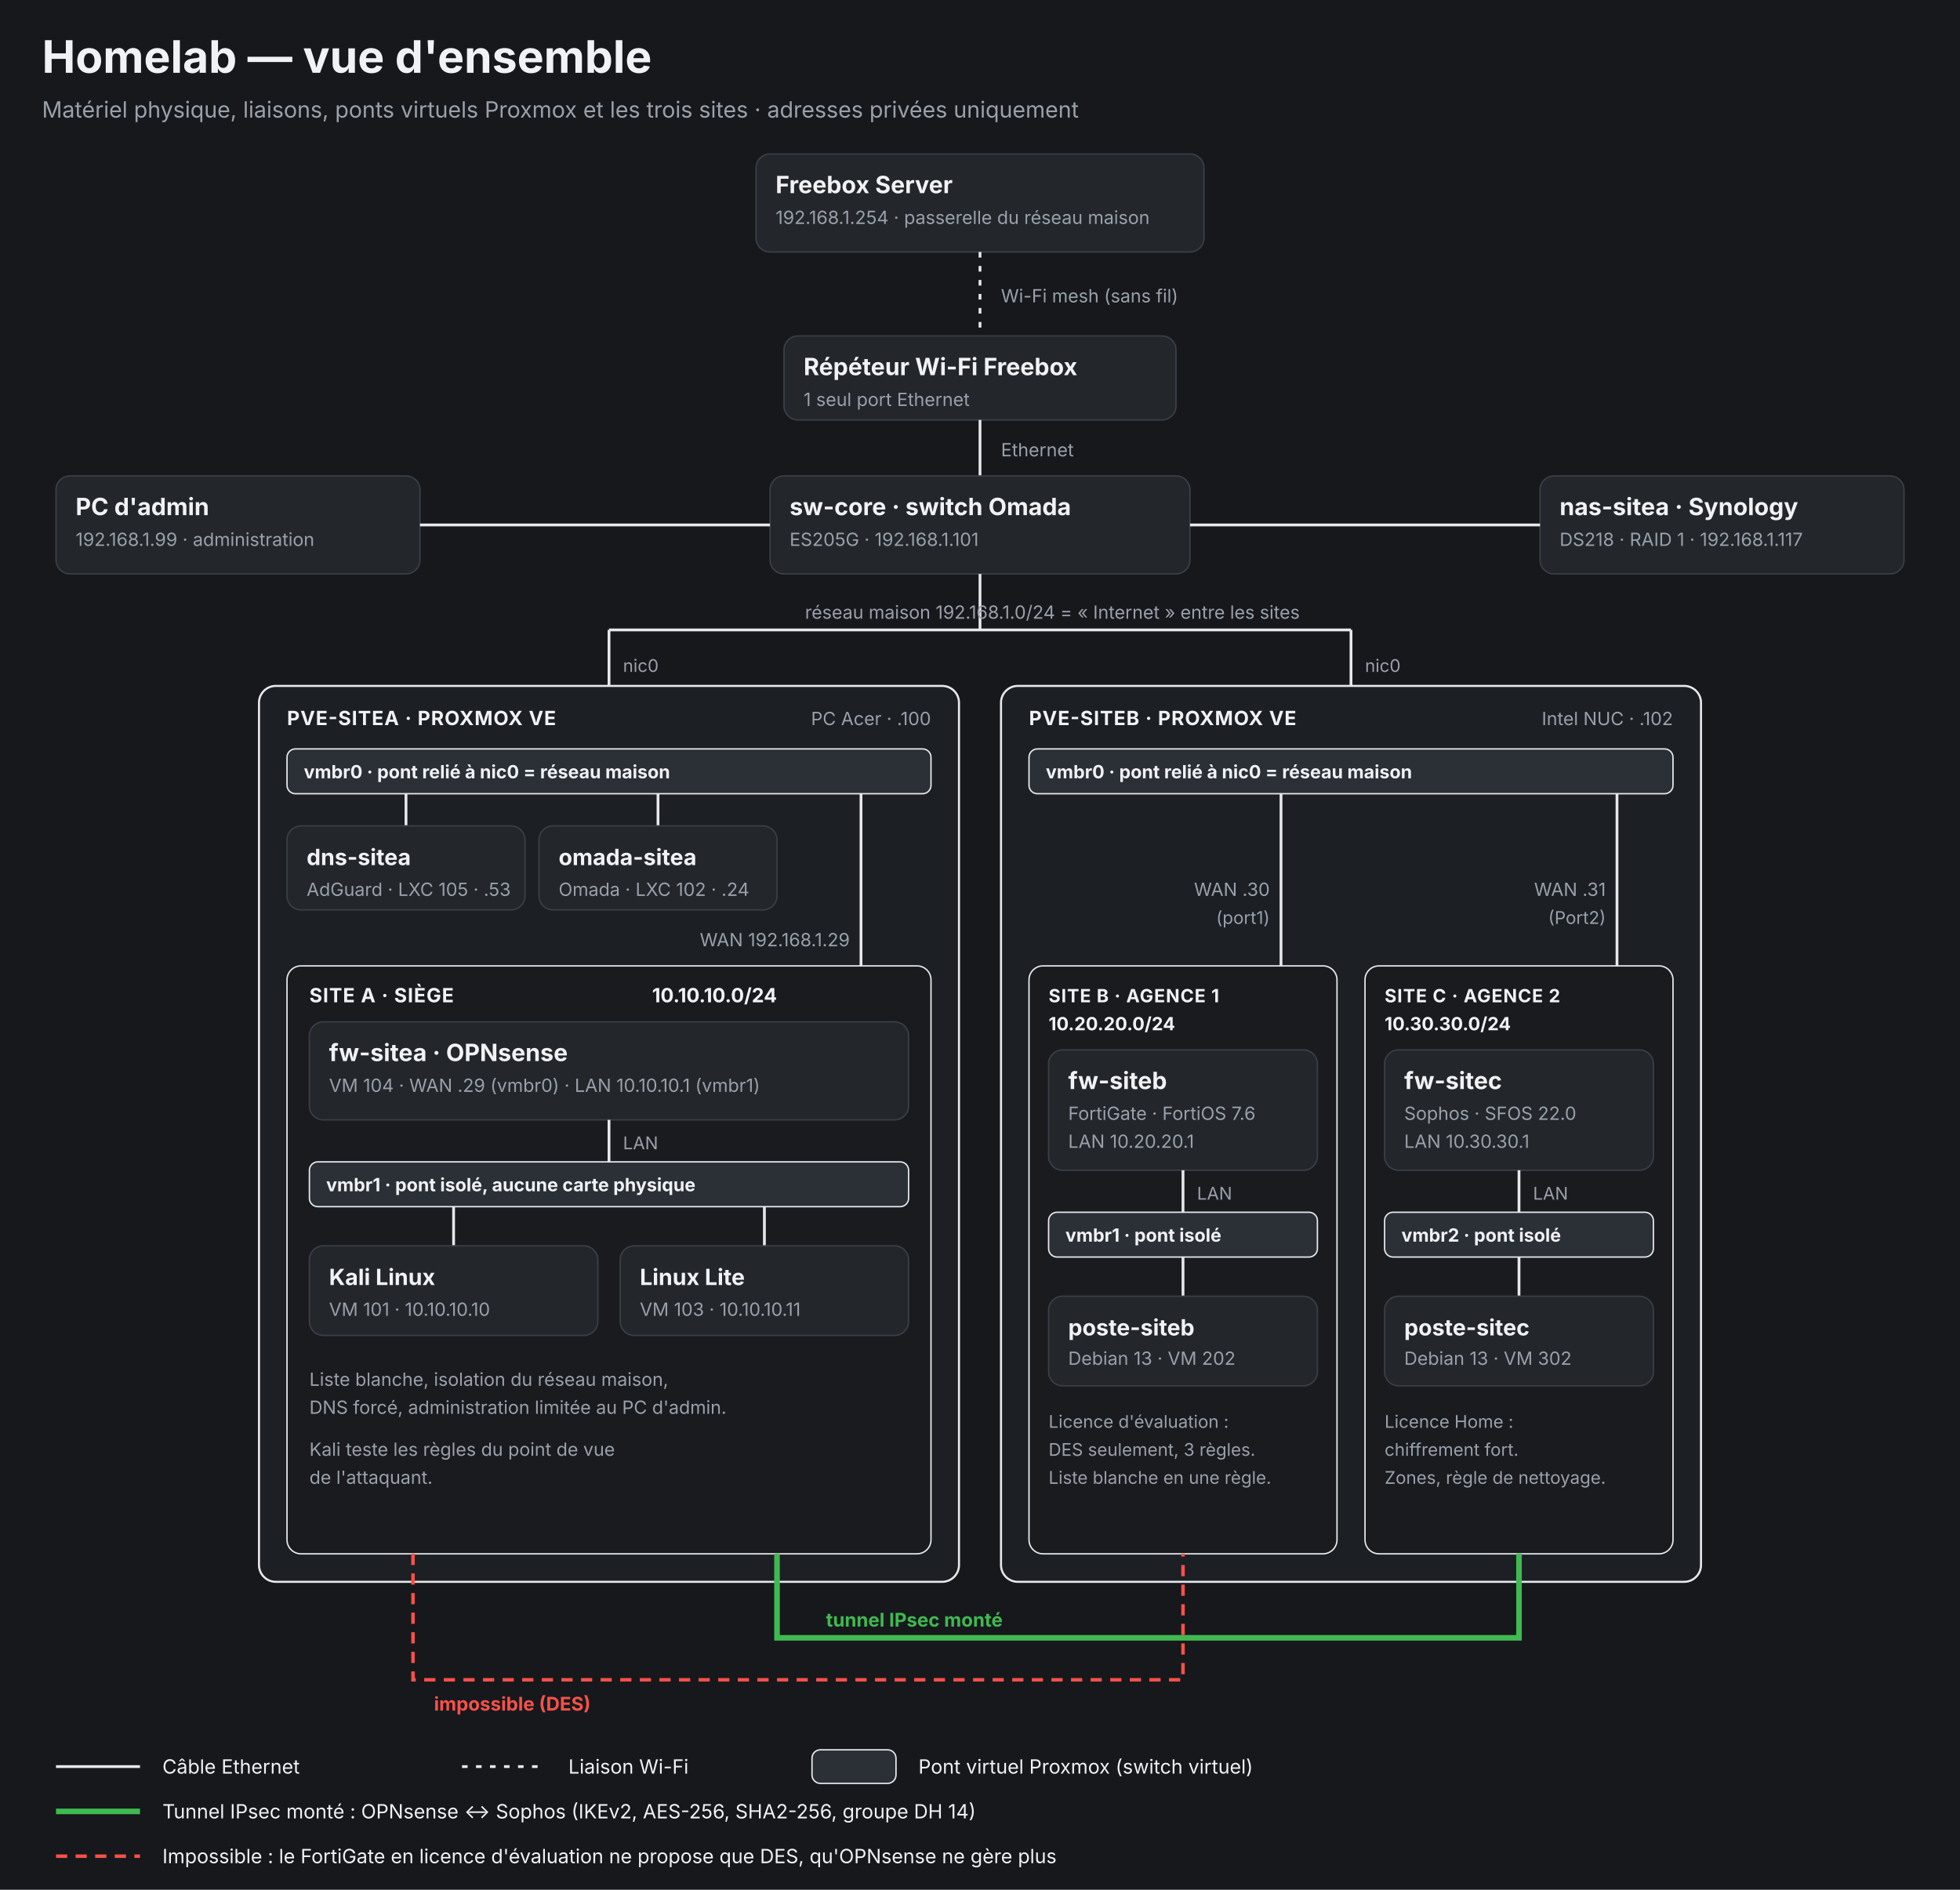
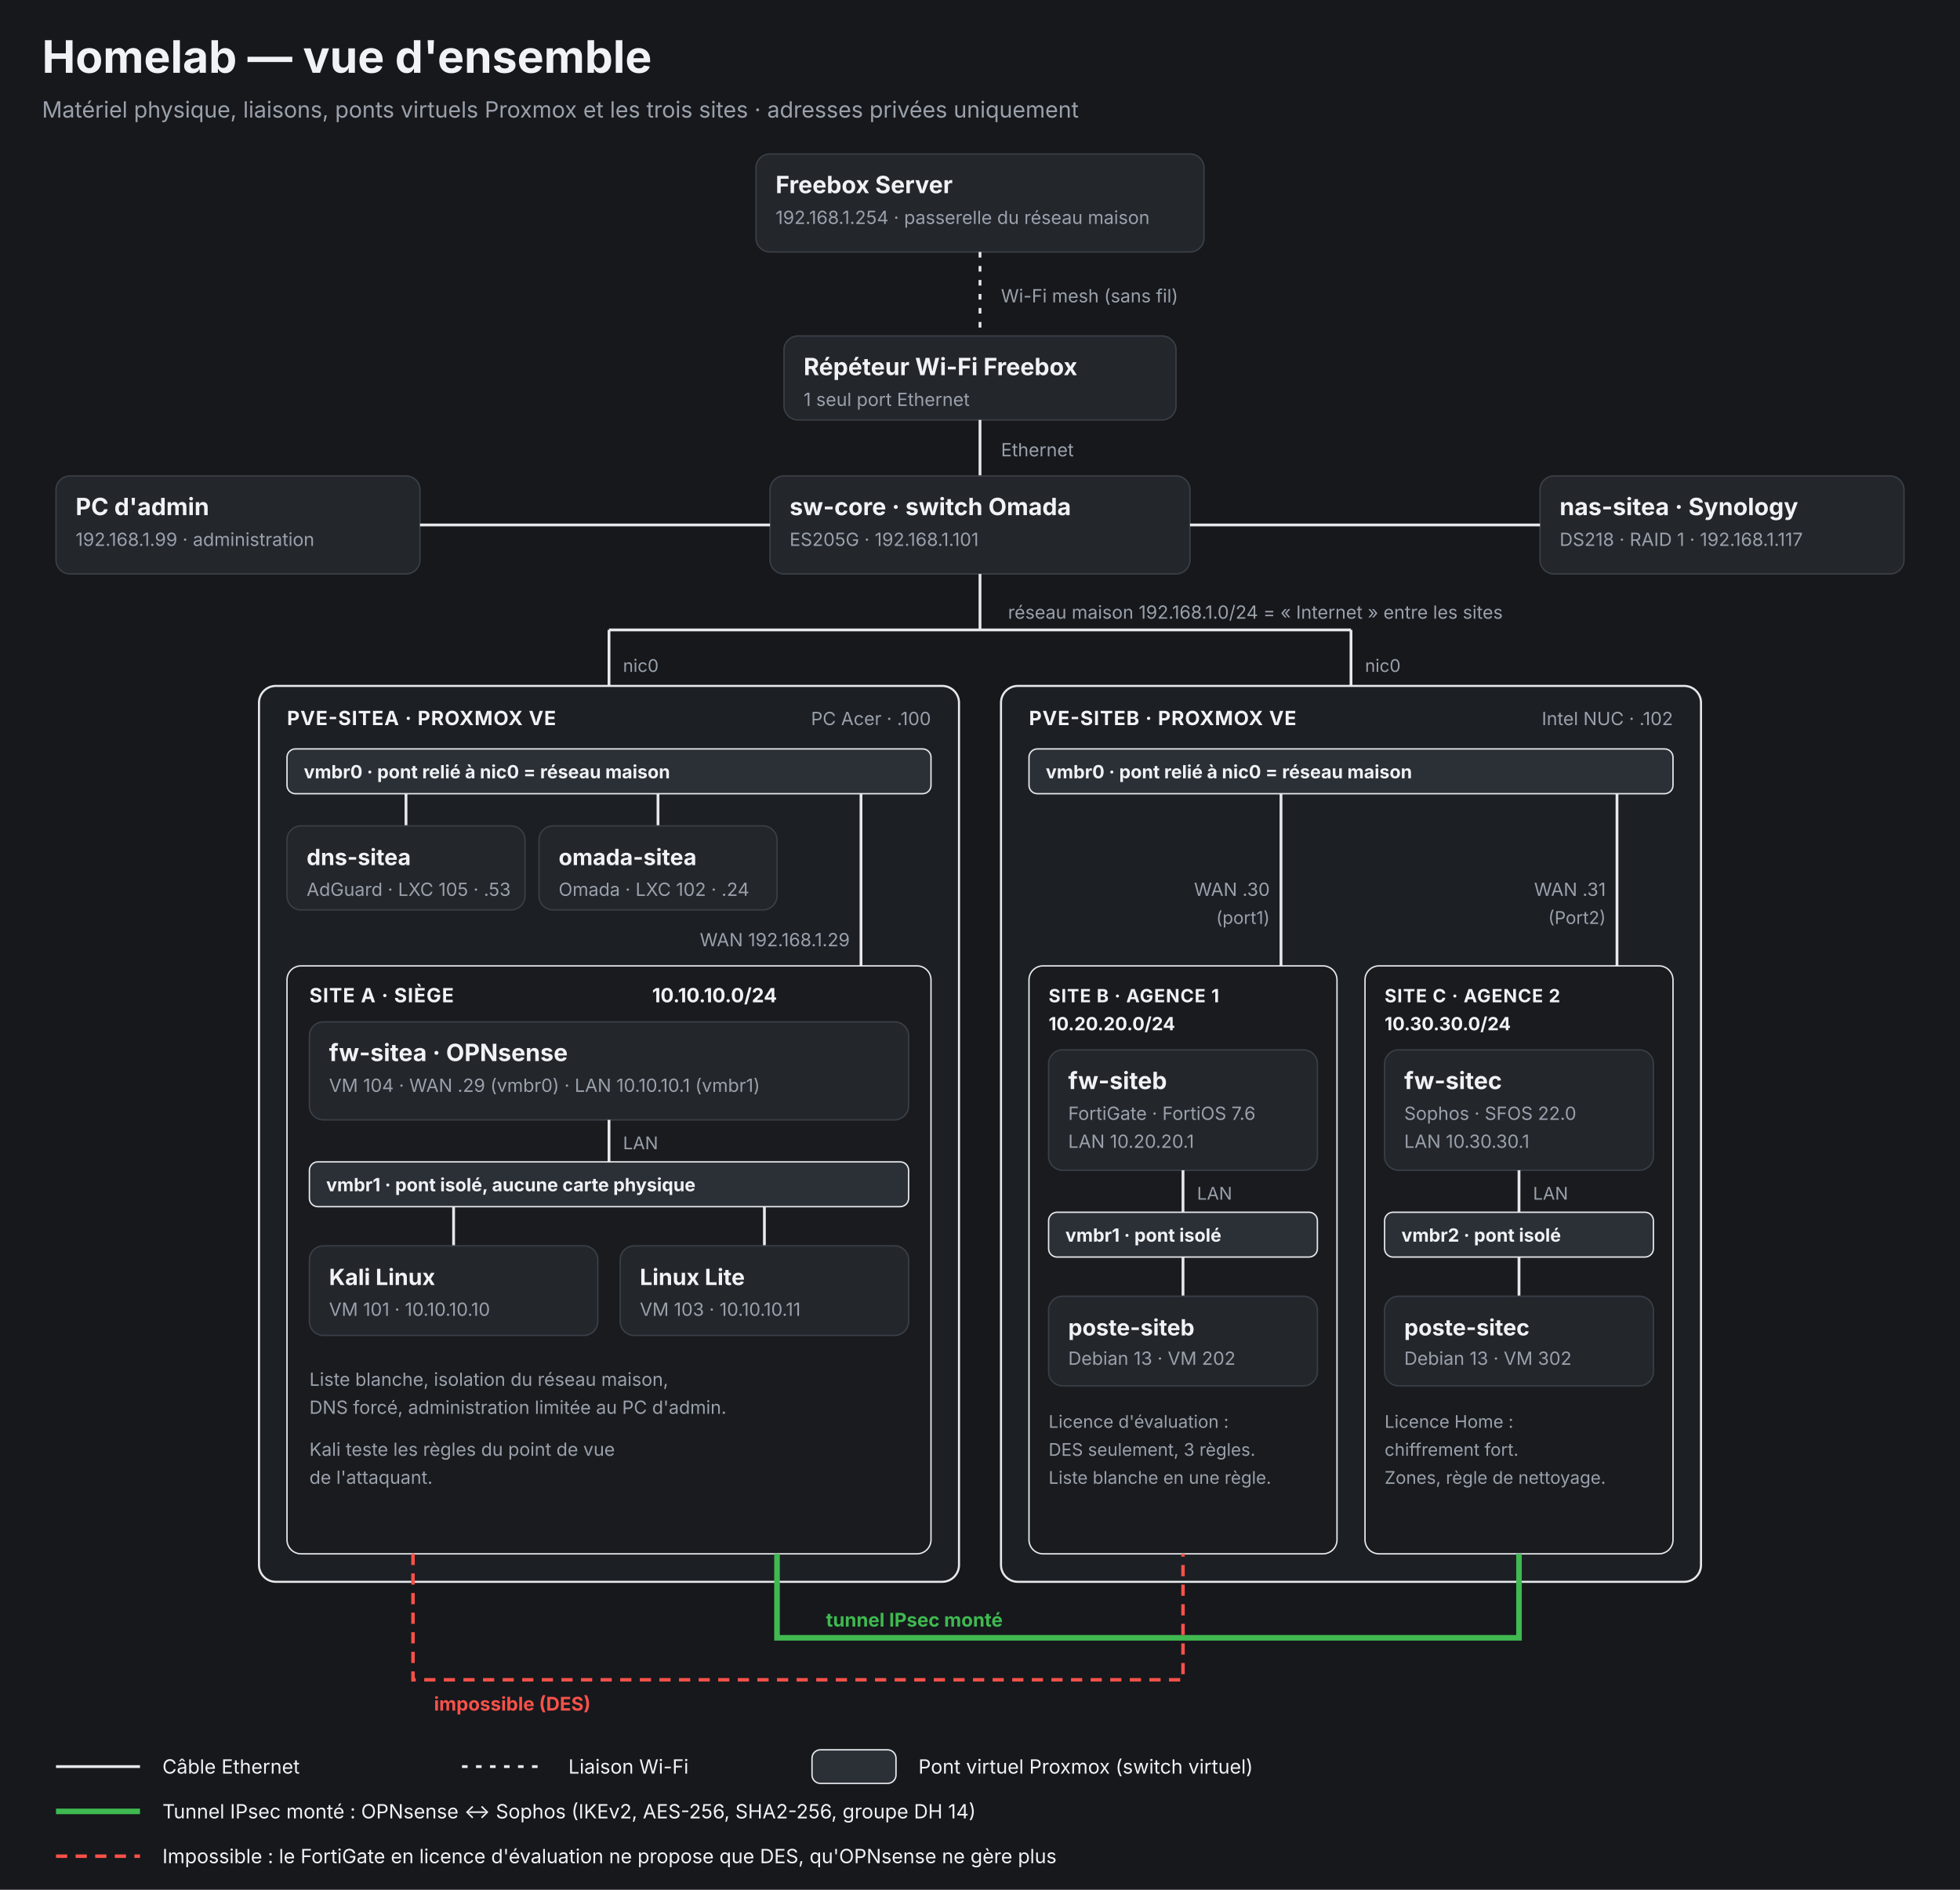
<svg xmlns="http://www.w3.org/2000/svg" viewBox="0 0 1400 1350" width="1400" height="1350" font-family="Inter, 'Segoe UI', Helvetica, Arial, sans-serif">
  <rect width="1400" height="1350" fill="#16181c" />
  <text x="30" y="52" font-size="32" font-weight="700" fill="#f0f2f5" text-anchor="start">Homelab — vue d'ensemble</text>
  <text x="30" y="84" font-size="16" font-weight="400" fill="#9aa1ab" text-anchor="start">Matériel physique, liaisons, ponts virtuels Proxmox et les trois sites · adresses privées uniquement</text>
  <rect x="540" y="110" width="320" height="70" rx="10" fill="#23262b" stroke="#3a3f47" stroke-width="1" />
  <text x="554" y="138" font-size="17" font-weight="700" fill="#f0f2f5" text-anchor="start">Freebox Server</text>
  <text x="554" y="160" font-size="13" font-weight="400" fill="#9aa1ab" text-anchor="start">192.168.1.254 · passerelle du réseau maison</text>
  <path d="M 700 180 V 240" fill="none" stroke="#e6e8eb" stroke-width="2" stroke-dasharray="4 6" />
  <text x="715" y="216" font-size="13" font-weight="400" fill="#9aa1ab" text-anchor="start">Wi-Fi mesh (sans fil)</text>
  <rect x="560" y="240" width="280" height="60" rx="10" fill="#23262b" stroke="#3a3f47" stroke-width="1" />
  <text x="574" y="268" font-size="17" font-weight="700" fill="#f0f2f5" text-anchor="start">Répéteur Wi-Fi Freebox</text>
  <text x="574" y="290" font-size="13" font-weight="400" fill="#9aa1ab" text-anchor="start">1 seul port Ethernet</text>
  <path d="M 700 300 V 340" fill="none" stroke="#e6e8eb" stroke-width="2" />
  <text x="715" y="326" font-size="13" font-weight="400" fill="#9aa1ab" text-anchor="start">Ethernet</text>
  <rect x="550" y="340" width="300" height="70" rx="10" fill="#23262b" stroke="#3a3f47" stroke-width="1" />
  <text x="564" y="368" font-size="17" font-weight="700" fill="#f0f2f5" text-anchor="start">sw-core · switch Omada</text>
  <text x="564" y="390" font-size="13" font-weight="400" fill="#9aa1ab" text-anchor="start">ES205G · 192.168.1.101</text>
  <rect x="40" y="340" width="260" height="70" rx="10" fill="#23262b" stroke="#3a3f47" stroke-width="1" />
  <text x="54" y="368" font-size="17" font-weight="700" fill="#f0f2f5" text-anchor="start">PC d'admin</text>
  <text x="54" y="390" font-size="13" font-weight="400" fill="#9aa1ab" text-anchor="start">192.168.1.99 · administration</text>
  <rect x="1100" y="340" width="260" height="70" rx="10" fill="#23262b" stroke="#3a3f47" stroke-width="1" />
  <text x="1114" y="368" font-size="17" font-weight="700" fill="#f0f2f5" text-anchor="start">nas-sitea · Synology</text>
  <text x="1114" y="390" font-size="13" font-weight="400" fill="#9aa1ab" text-anchor="start">DS218 · RAID 1 · 192.168.1.117</text>
  <path d="M 300 375 H 550" fill="none" stroke="#e6e8eb" stroke-width="2" />
  <path d="M 850 375 H 1100" fill="none" stroke="#e6e8eb" stroke-width="2" />
  <path d="M 700 410 V 450" fill="none" stroke="#e6e8eb" stroke-width="2" />
  <g transform="translate(-145 0)">
    <path d="M 580 450 H 1110" fill="none" stroke="#e6e8eb" stroke-width="2" />
    <path d="M 580 450 V 535" fill="none" stroke="#e6e8eb" stroke-width="2" />
    <path d="M 1110 450 V 535" fill="none" stroke="#e6e8eb" stroke-width="2" />
-     <text x="720" y="442" font-size="13" font-weight="400" fill="#9aa1ab" text-anchor="start">réseau maison 192.168.1.0/24 = « Internet » entre les sites</text>
+     <text x="865" y="442" font-size="13" font-weight="400" fill="#9aa1ab" text-anchor="start">réseau maison 192.168.1.0/24 = « Internet » entre les sites</text>
    <rect x="330" y="490" width="500" height="640" rx="12" fill="#1c1f24" stroke="#e6e8eb" stroke-width="1.5" />
    <text x="350" y="518" font-size="14" font-weight="700" fill="#f0f2f5" text-anchor="start" letter-spacing="0.5">PVE-SITEA · PROXMOX VE</text>
    <text x="810" y="518" font-size="13" font-weight="400" fill="#9aa1ab" text-anchor="end">PC Acer · .100</text>
    <text x="590" y="480" font-size="12.5" font-weight="400" fill="#9aa1ab" text-anchor="start">nic0</text>
    <rect x="350" y="535" width="460" height="32" rx="6" fill="#2b3037" stroke="#e6e8eb" stroke-width="1" />
    <text x="362" y="556" font-size="13" font-weight="700" fill="#f0f2f5" text-anchor="start">vmbr0 · pont relié à nic0 = réseau maison</text>
    <path d="M 435 567 V 590" fill="none" stroke="#e6e8eb" stroke-width="2" />
    <path d="M 615 567 V 590" fill="none" stroke="#e6e8eb" stroke-width="2" />
    <path d="M 760 567 V 730" fill="none" stroke="#e6e8eb" stroke-width="2" />
    <rect x="350" y="590" width="170" height="60" rx="10" fill="#23262b" stroke="#3a3f47" stroke-width="1" />
    <text x="364" y="618" font-size="16" font-weight="700" fill="#f0f2f5" text-anchor="start">dns-sitea</text>
    <text x="364" y="640" font-size="13" font-weight="400" fill="#9aa1ab" text-anchor="start">AdGuard · LXC 105 · .53</text>
    <rect x="530" y="590" width="170" height="60" rx="10" fill="#23262b" stroke="#3a3f47" stroke-width="1" />
    <text x="544" y="618" font-size="16" font-weight="700" fill="#f0f2f5" text-anchor="start">omada-sitea</text>
    <text x="544" y="640" font-size="13" font-weight="400" fill="#9aa1ab" text-anchor="start">Omada · LXC 102 · .24</text>
    <text x="752" y="676" font-size="13" font-weight="400" fill="#9aa1ab" text-anchor="end">WAN 192.168.1.29</text>
    <rect x="350" y="690" width="460" height="420" rx="10" fill="#191b1f" stroke="#e6e8eb" stroke-width="1" />
    <text x="366" y="716" font-size="14" font-weight="700" fill="#f0f2f5" text-anchor="start" letter-spacing="0.5">SITE A · SIÈGE</text>
    <text x="700" y="716" font-size="14" font-weight="700" fill="#f0f2f5" text-anchor="end">10.10.10.0/24</text>
    <rect x="366" y="730" width="428" height="70" rx="10" fill="#23262b" stroke="#3a3f47" stroke-width="1" />
    <text x="380" y="758" font-size="17" font-weight="700" fill="#f0f2f5" text-anchor="start">fw-sitea · OPNsense</text>
    <text x="380" y="780" font-size="13" font-weight="400" fill="#9aa1ab" text-anchor="start">VM 104 · WAN .29 (vmbr0) · LAN 10.10.10.1 (vmbr1)</text>
    <path d="M 580 800 V 830" fill="none" stroke="#e6e8eb" stroke-width="2" />
    <text x="590" y="821" font-size="12.5" font-weight="400" fill="#9aa1ab" text-anchor="start">LAN</text>
    <rect x="366" y="830" width="428" height="32" rx="6" fill="#2b3037" stroke="#e6e8eb" stroke-width="1" />
    <text x="378" y="851" font-size="13" font-weight="700" fill="#f0f2f5" text-anchor="start">vmbr1 · pont isolé, aucune carte physique</text>
    <path d="M 469 862 V 890" fill="none" stroke="#e6e8eb" stroke-width="2" />
    <path d="M 691 862 V 890" fill="none" stroke="#e6e8eb" stroke-width="2" />
    <rect x="366" y="890" width="206" height="64" rx="10" fill="#23262b" stroke="#3a3f47" stroke-width="1" />
    <text x="380" y="918" font-size="16" font-weight="700" fill="#f0f2f5" text-anchor="start">Kali Linux</text>
    <text x="380" y="940" font-size="13" font-weight="400" fill="#9aa1ab" text-anchor="start">VM 101 · 10.10.10.10</text>
    <rect x="588" y="890" width="206" height="64" rx="10" fill="#23262b" stroke="#3a3f47" stroke-width="1" />
    <text x="602" y="918" font-size="16" font-weight="700" fill="#f0f2f5" text-anchor="start">Linux Lite</text>
    <text x="602" y="940" font-size="13" font-weight="400" fill="#9aa1ab" text-anchor="start">VM 103 · 10.10.10.11</text>
    <text x="366" y="990" font-size="13" font-weight="400" fill="#9aa1ab" text-anchor="start">Liste blanche, isolation du réseau maison,</text>
    <text x="366" y="1010" font-size="13" font-weight="400" fill="#9aa1ab" text-anchor="start">DNS forcé, administration limitée au PC d'admin.</text>
    <text x="366" y="1040" font-size="13" font-weight="400" fill="#9aa1ab" text-anchor="start">Kali teste les règles du point de vue</text>
    <text x="366" y="1060" font-size="13" font-weight="400" fill="#9aa1ab" text-anchor="start">de l'attaquant.</text>
    <rect x="860" y="490" width="500" height="640" rx="12" fill="#1c1f24" stroke="#e6e8eb" stroke-width="1.5" />
    <text x="880" y="518" font-size="14" font-weight="700" fill="#f0f2f5" text-anchor="start" letter-spacing="0.5">PVE-SITEB · PROXMOX VE</text>
    <text x="1340" y="518" font-size="13" font-weight="400" fill="#9aa1ab" text-anchor="end">Intel NUC · .102</text>
    <text x="1120" y="480" font-size="12.5" font-weight="400" fill="#9aa1ab" text-anchor="start">nic0</text>
    <rect x="880" y="535" width="460" height="32" rx="6" fill="#2b3037" stroke="#e6e8eb" stroke-width="1" />
    <text x="892" y="556" font-size="13" font-weight="700" fill="#f0f2f5" text-anchor="start">vmbr0 · pont relié à nic0 = réseau maison</text>
    <path d="M 1060 567 V 750" fill="none" stroke="#e6e8eb" stroke-width="2" />
    <text x="1052" y="640" font-size="13" font-weight="400" fill="#9aa1ab" text-anchor="end">WAN .30</text>
    <text x="1052" y="660" font-size="12.5" font-weight="400" fill="#9aa1ab" text-anchor="end">(port1)</text>
    <rect x="880" y="690" width="220" height="420" rx="10" fill="#191b1f" stroke="#e6e8eb" stroke-width="1" />
    <text x="894" y="716" font-size="13" font-weight="700" fill="#f0f2f5" text-anchor="start" letter-spacing="0.5">SITE B · AGENCE 1</text>
    <text x="894" y="736" font-size="13" font-weight="700" fill="#f0f2f5" text-anchor="start">10.20.20.0/24</text>
    <rect x="894" y="750" width="192" height="86" rx="10" fill="#23262b" stroke="#3a3f47" stroke-width="1" />
    <text x="908" y="778" font-size="17" font-weight="700" fill="#f0f2f5" text-anchor="start">fw-siteb</text>
    <text x="908" y="800" font-size="13" font-weight="400" fill="#9aa1ab" text-anchor="start">FortiGate · FortiOS 7.6</text>
    <text x="908" y="820" font-size="13" font-weight="400" fill="#9aa1ab" text-anchor="start">LAN 10.20.20.1</text>
    <path d="M 990 836 V 866" fill="none" stroke="#e6e8eb" stroke-width="2" />
    <text x="1000" y="857" font-size="12.5" font-weight="400" fill="#9aa1ab" text-anchor="start">LAN</text>
    <rect x="894" y="866" width="192" height="32" rx="6" fill="#2b3037" stroke="#e6e8eb" stroke-width="1" />
    <text x="906" y="887" font-size="13" font-weight="700" fill="#f0f2f5" text-anchor="start">vmbr1 · pont isolé</text>
    <path d="M 990 898 V 926" fill="none" stroke="#e6e8eb" stroke-width="2" />
    <rect x="894" y="926" width="192" height="64" rx="10" fill="#23262b" stroke="#3a3f47" stroke-width="1" />
    <text x="908" y="954" font-size="16" font-weight="700" fill="#f0f2f5" text-anchor="start">poste-siteb</text>
    <text x="908" y="975" font-size="13" font-weight="400" fill="#9aa1ab" text-anchor="start">Debian 13 · VM 202</text>
    <text x="894" y="1020" font-size="12.5" font-weight="400" fill="#9aa1ab" text-anchor="start">Licence d'évaluation :</text>
    <text x="894" y="1040" font-size="12.5" font-weight="400" fill="#9aa1ab" text-anchor="start">DES seulement, 3 règles.</text>
    <text x="894" y="1060" font-size="12.5" font-weight="400" fill="#9aa1ab" text-anchor="start">Liste blanche en une règle.</text>
    <path d="M 1300 567 V 750" fill="none" stroke="#e6e8eb" stroke-width="2" />
    <text x="1292" y="640" font-size="13" font-weight="400" fill="#9aa1ab" text-anchor="end">WAN .31</text>
    <text x="1292" y="660" font-size="12.5" font-weight="400" fill="#9aa1ab" text-anchor="end">(Port2)</text>
    <rect x="1120" y="690" width="220" height="420" rx="10" fill="#191b1f" stroke="#e6e8eb" stroke-width="1" />
    <text x="1134" y="716" font-size="13" font-weight="700" fill="#f0f2f5" text-anchor="start" letter-spacing="0.5">SITE C · AGENCE 2</text>
    <text x="1134" y="736" font-size="13" font-weight="700" fill="#f0f2f5" text-anchor="start">10.30.30.0/24</text>
    <rect x="1134" y="750" width="192" height="86" rx="10" fill="#23262b" stroke="#3a3f47" stroke-width="1" />
    <text x="1148" y="778" font-size="17" font-weight="700" fill="#f0f2f5" text-anchor="start">fw-sitec</text>
    <text x="1148" y="800" font-size="13" font-weight="400" fill="#9aa1ab" text-anchor="start">Sophos · SFOS 22.0</text>
    <text x="1148" y="820" font-size="13" font-weight="400" fill="#9aa1ab" text-anchor="start">LAN 10.30.30.1</text>
    <path d="M 1230 836 V 866" fill="none" stroke="#e6e8eb" stroke-width="2" />
    <text x="1240" y="857" font-size="12.5" font-weight="400" fill="#9aa1ab" text-anchor="start">LAN</text>
    <rect x="1134" y="866" width="192" height="32" rx="6" fill="#2b3037" stroke="#e6e8eb" stroke-width="1" />
    <text x="1146" y="887" font-size="13" font-weight="700" fill="#f0f2f5" text-anchor="start">vmbr2 · pont isolé</text>
    <path d="M 1230 898 V 926" fill="none" stroke="#e6e8eb" stroke-width="2" />
    <rect x="1134" y="926" width="192" height="64" rx="10" fill="#23262b" stroke="#3a3f47" stroke-width="1" />
    <text x="1148" y="954" font-size="16" font-weight="700" fill="#f0f2f5" text-anchor="start">poste-sitec</text>
    <text x="1148" y="975" font-size="13" font-weight="400" fill="#9aa1ab" text-anchor="start">Debian 13 · VM 302</text>
    <text x="1134" y="1020" font-size="12.5" font-weight="400" fill="#9aa1ab" text-anchor="start">Licence Home :</text>
    <text x="1134" y="1040" font-size="12.5" font-weight="400" fill="#9aa1ab" text-anchor="start">chiffrement fort.</text>
    <text x="1134" y="1060" font-size="12.5" font-weight="400" fill="#9aa1ab" text-anchor="start">Zones, règle de nettoyage.</text>
    <path d="M 700 1110 V 1170 H 1230 V 1110" fill="none" stroke="#3fb950" stroke-width="4" />
    <path d="M 440 1110 V 1200 H 990 V 1110" fill="none" stroke="#f85149" stroke-width="2.5" stroke-dasharray="8 6" />
    <text x="735" y="1162" font-size="13.5" font-weight="700" fill="#3fb950" text-anchor="start">tunnel IPsec monté</text>
    <text x="455" y="1222" font-size="13.5" font-weight="700" fill="#f85149" text-anchor="start">impossible (DES)</text>
  </g>
  <path d="M 40 1262 H 100" fill="none" stroke="#e6e8eb" stroke-width="2" />
  <text x="116" y="1267" font-size="14" font-weight="400" fill="#f0f2f5" text-anchor="start">Câble Ethernet</text>
  <path d="M 330 1262 H 390" fill="none" stroke="#e6e8eb" stroke-width="2" stroke-dasharray="4 6" />
  <text x="406" y="1267" font-size="14" font-weight="400" fill="#f0f2f5" text-anchor="start">Liaison Wi-Fi</text>
  <rect x="580" y="1250" width="60" height="24" rx="6" fill="#2b3037" stroke="#e6e8eb" stroke-width="1" />
  <text x="656" y="1267" font-size="14" font-weight="400" fill="#f0f2f5" text-anchor="start">Pont virtuel Proxmox (switch virtuel)</text>
  <path d="M 40 1294 H 100" fill="none" stroke="#3fb950" stroke-width="4" />
  <text x="116" y="1299" font-size="14" font-weight="400" fill="#f0f2f5" text-anchor="start">Tunnel IPsec monté : OPNsense ↔ Sophos (IKEv2, AES-256, SHA2-256, groupe DH 14)</text>
  <path d="M 40 1326 H 100" fill="none" stroke="#f85149" stroke-width="2.5" stroke-dasharray="8 6" />
  <text x="116" y="1331" font-size="14" font-weight="400" fill="#f0f2f5" text-anchor="start">Impossible : le FortiGate en licence d'évaluation ne propose que DES, qu'OPNsense ne gère plus</text>
</svg>
